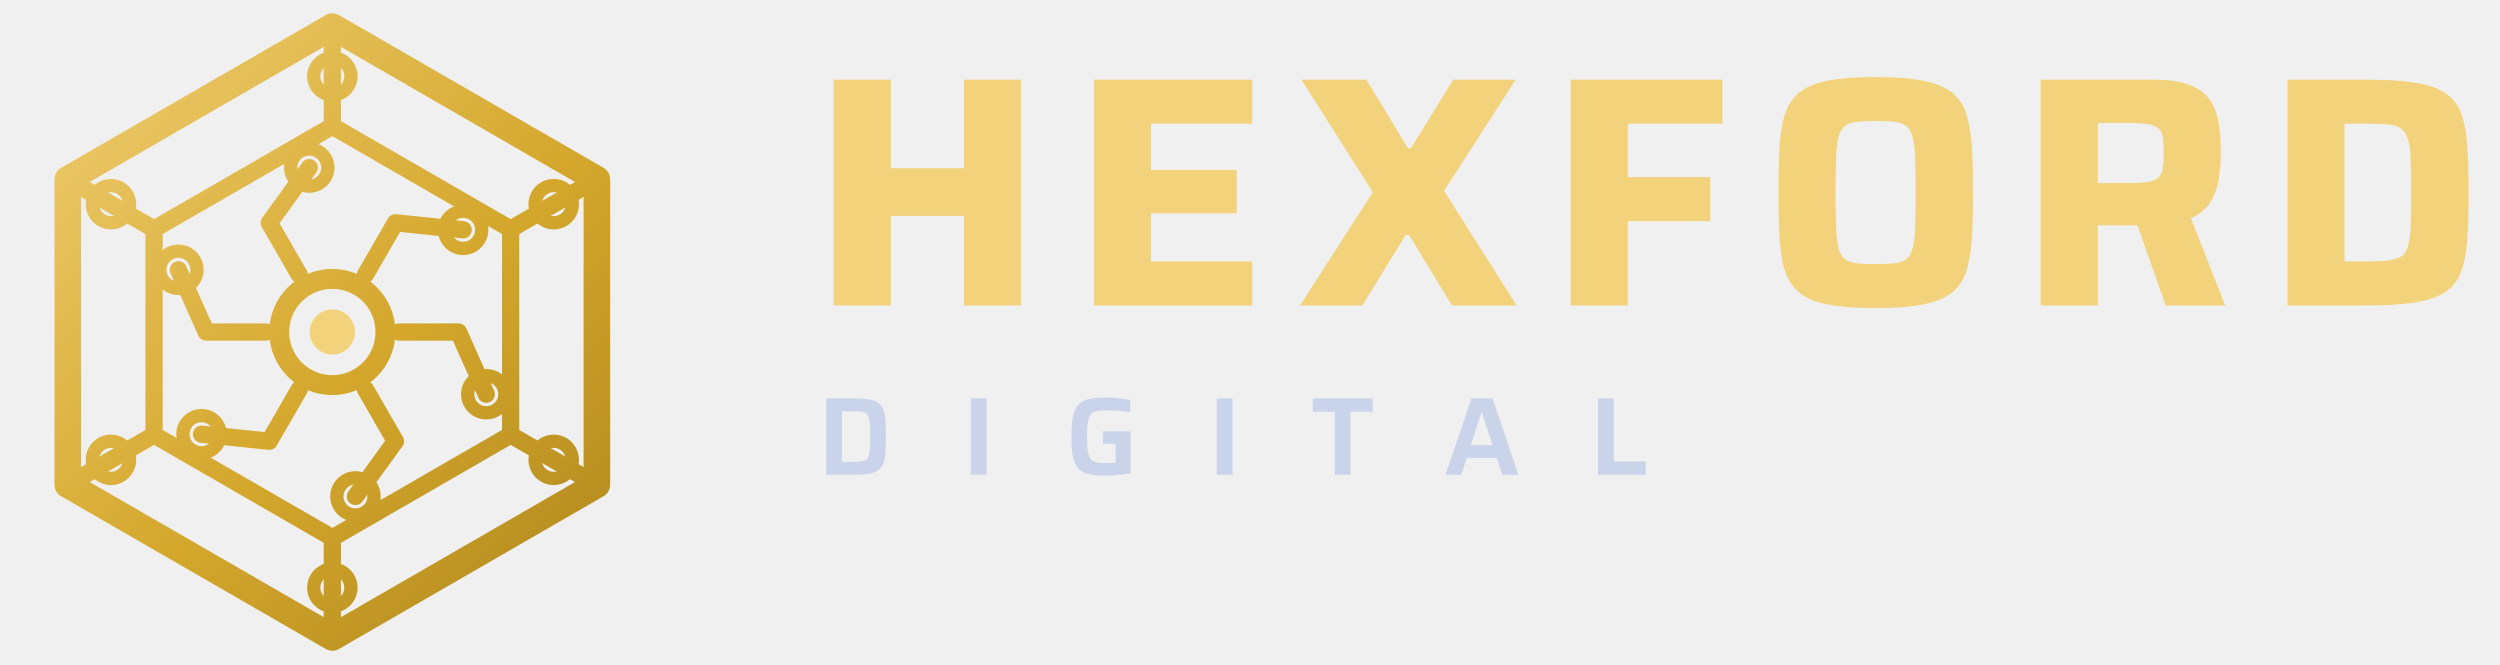
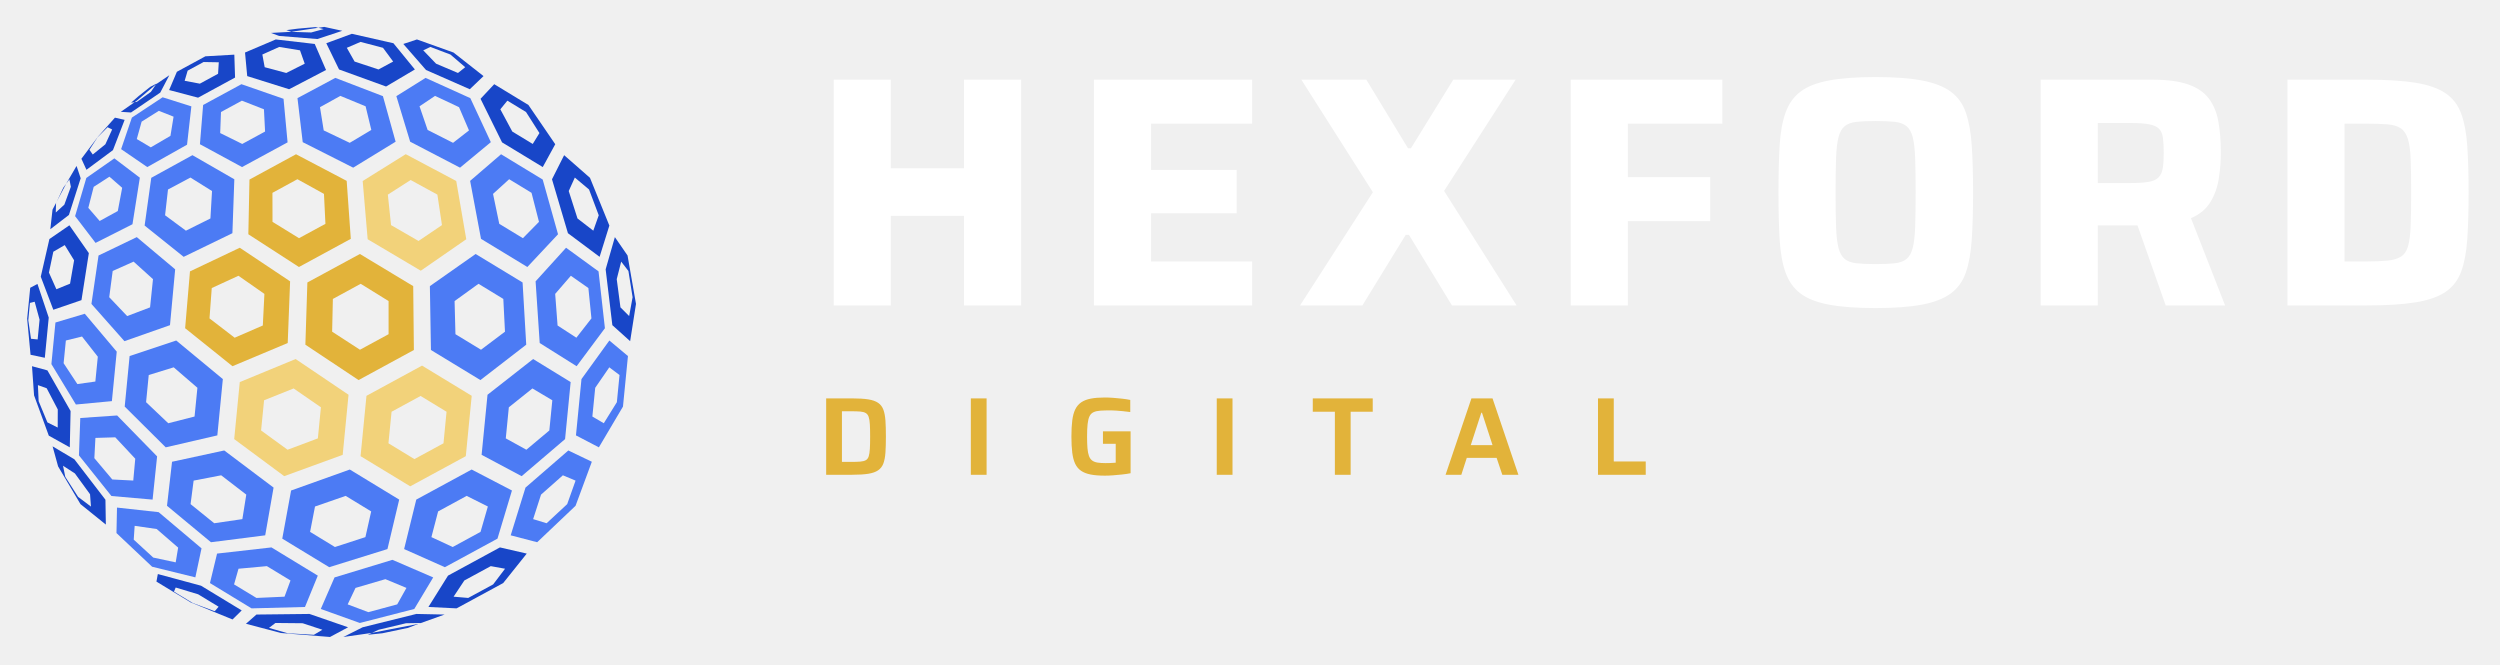
<svg xmlns="http://www.w3.org/2000/svg" viewBox="0 0 376.4 100" width="1506" height="400" role="img" aria-label="Hexford Digital">
  <g>
-     <defs>
-       <linearGradient id="hxg" x1="0" y1="0" x2="100" y2="100" gradientUnits="userSpaceOnUse">
-         <stop offset="0" stop-color="#F2D27A" />
-         <stop offset="0.55" stop-color="#D4A72C" />
-         <stop offset="1" stop-color="#A8811A" />
-       </linearGradient>
-     </defs>
-     <g fill="none" stroke="url(#hxg)" stroke-linecap="round" stroke-linejoin="round">
-       <polygon points="50.0,4.0 89.84,27.0 89.84,73.0 50.0,96.0 10.16,73.0 10.16,27.0" stroke-width="4" />
-       <polygon points="50.0,19.0 76.85,34.5 76.85,65.5 50.0,81.0 23.15,65.5 23.15,34.5" stroke-width="2.6" />
-       <polyline points="55.0,41.34 59.5,33.55 69.7,34.61" stroke-width="2.6" />
-       <circle cx="69.7" cy="34.61" r="2.8" stroke-width="2" />
-       <line x1="50.0" y1="19.0" x2="50.0" y2="4.0" stroke-width="2.6" />
-       <circle cx="50.0" cy="11.5" r="2.8" stroke-width="2" />
-       <polyline points="60.0,50.0 69.0,50.0 73.18,59.37" stroke-width="2.6" />
-       <circle cx="73.18" cy="59.37" r="2.8" stroke-width="2" />
-       <line x1="76.85" y1="34.5" x2="89.84" y2="27.0" stroke-width="2.6" />
-       <circle cx="83.34" cy="30.75" r="2.8" stroke-width="2" />
-       <polyline points="55.0,58.66 59.5,66.45 53.48,74.76" stroke-width="2.6" />
-       <circle cx="53.48" cy="74.76" r="2.8" stroke-width="2" />
-       <line x1="76.85" y1="65.5" x2="89.84" y2="73.0" stroke-width="2.6" />
-       <circle cx="83.34" cy="69.25" r="2.8" stroke-width="2" />
-       <polyline points="45.0,58.66 40.5,66.45 30.3,65.39" stroke-width="2.6" />
-       <circle cx="30.3" cy="65.39" r="2.8" stroke-width="2" />
-       <line x1="50.0" y1="81.0" x2="50.0" y2="96.0" stroke-width="2.6" />
-       <circle cx="50.0" cy="88.5" r="2.8" stroke-width="2" />
-       <polyline points="40.0,50.0 31.0,50.0 26.82,40.63" stroke-width="2.6" />
-       <circle cx="26.82" cy="40.63" r="2.8" stroke-width="2" />
-       <line x1="23.15" y1="65.5" x2="10.16" y2="73.0" stroke-width="2.6" />
-       <circle cx="16.66" cy="69.25" r="2.8" stroke-width="2" />
-       <polyline points="45.0,41.34 40.5,33.55 46.52,25.24" stroke-width="2.6" />
-       <circle cx="46.52" cy="25.24" r="2.8" stroke-width="2" />
-       <line x1="23.15" y1="34.5" x2="10.16" y2="27.0" stroke-width="2.6" />
-       <circle cx="16.66" cy="30.75" r="2.8" stroke-width="2" />
-       <circle cx="50" cy="50" r="8" stroke-width="3" />
-     </g>
-     <circle cx="50" cy="50" r="3.4" fill="#F2D27A" />
+     <path d="M23.52,12.64 L25.45,11.33 L24.08,13.95 L19.68,16.94 L18.14,16.84 L20.55,15.16 Z M20.83,14.47 L19.69,15.46 L20.56,15.34 L22.67,13.84 L23.52,12.59 L22.56,13.09 Z" fill="#1846C8" fill-rule="evenodd" />
+     <path d="M43.81,4.79 L48.78,4.05 L51.50,4.64 L47.75,5.88 L41.98,5.41 L40.75,4.96 Z M43.07,4.54 L43.90,4.80 L46.82,4.89 L48.69,4.38 L47.45,4.08 L44.75,4.32 Z" fill="#1846C8" fill-rule="evenodd" />
+     <path d="M62.65,92.46 L66.91,92.55 L63.02,93.94 L55.85,95.33 L51.66,95.93 L54.56,94.47 Z M56.98,94.84 L55.34,95.60 L57.54,95.37 L61.40,94.56 L63.31,93.82 L61.09,93.86 Z" fill="#1846C8" fill-rule="evenodd" />
+     <path d="M11.48,24.99 L12.10,26.85 L10.33,32.37 L7.53,34.52 L7.86,31.57 L10.00,27.52 Z M9.47,28.29 L8.39,30.59 L8.35,32.00 L9.64,30.82 L10.62,28.13 L10.40,27.01 Z" fill="#1846C8" fill-rule="evenodd" />
+     <path d="M17.26,17.72 L18.72,18.05 L16.96,22.61 L12.97,25.57 L12.21,23.91 L14.69,20.60 Z M14.64,20.68 L13.42,22.56 L13.92,23.27 L15.82,21.73 L16.84,19.50 L16.15,19.16 Z" fill="#1846C8" fill-rule="evenodd" />
+     <path d="M30.23,88.21 L36.35,91.93 L34.97,93.29 L28.66,90.72 L23.51,87.59 L23.72,86.45 Z M26.41,88.48 L26.15,89.10 L28.97,90.81 L32.29,92.05 L32.87,91.37 L29.79,89.50 Z" fill="#1846C8" fill-rule="evenodd" />
+     <path d="M46.56,92.46 L52.37,94.47 L49.65,95.93 L42.26,95.33 L36.99,93.94 L38.57,92.55 Z M41.43,93.82 L40.46,94.56 L43.28,95.37 L47.22,95.60 L48.50,94.84 L45.53,93.86 Z" fill="#1846C8" fill-rule="evenodd" />
+     <path d="M5.59,42.76 L7.29,47.83 L6.70,53.88 L4.55,53.43 L4.04,48.01 L4.50,43.34 Z M4.46,45.62 L4.21,48.23 L4.62,51.02 L5.62,51.12 L5.91,48.14 L5.17,45.44 Z" fill="#1846C8" fill-rule="evenodd" />
+     <path d="M11.15,69.17 L15.83,75.26 L15.89,79.00 L12.07,75.92 L8.70,70.24 L7.87,67.22 Z M9.44,70.14 L9.78,71.81 L11.71,74.83 L13.65,76.29 L13.51,74.43 L11.23,71.30 Z" fill="#1846C8" fill-rule="evenodd" />
+     <path d="M92.55,35.71 L94.46,38.48 L95.73,45.77 L94.85,51.38 L92.17,48.97 L91.16,40.56 Z M92.83,42.04 L93.39,46.29 L94.70,47.60 L95.22,44.76 L94.59,40.81 L93.50,39.40 Z" fill="#1846C8" fill-rule="evenodd" />
+     <path d="M62.74,5.94 L68.25,7.91 L72.77,11.46 L70.70,13.44 L64.11,10.54 L60.69,6.62 Z M63.69,7.58 L65.62,9.59 L68.92,10.99 L70.01,10.12 L67.78,8.21 L64.76,7.07 Z" fill="#1846C8" fill-rule="evenodd" />
+     <path d="M7.09,55.78 L10.58,61.90 L10.46,67.37 L7.30,65.61 L5.08,59.54 L4.77,55.15 Z M5.66,58.00 L5.77,60.42 L7.09,63.61 L8.64,64.39 L8.65,61.66 L6.98,58.47 Z" fill="#1846C8" fill-rule="evenodd" />
+     <path d="M75.24,82.44 L79.28,83.37 L75.73,87.81 L68.71,91.62 L64.47,91.41 L67.42,86.69 Z M69.88,87.42 L68.26,89.86 L70.46,90.05 L74.22,88.01 L76.01,85.65 L73.86,85.26 Z" fill="#1846C8" fill-rule="evenodd" />
+     <path d="M30.88,8.48 L35.24,8.23 L35.35,11.68 L29.78,14.71 L25.42,13.56 L26.59,10.81 Z M28.21,10.64 L27.76,12.17 L30.05,12.60 L32.79,11.11 L32.90,9.38 L30.61,9.34 Z" fill="#1846C8" fill-rule="evenodd" />
+     <path d="M84.91,23.37 L88.80,26.78 L91.72,33.97 L90.25,38.68 L85.48,35.12 L83.08,27.00 Z M85.60,28.77 L86.92,32.90 L89.30,34.74 L90.12,32.42 L88.66,28.54 L86.52,26.74 Z" fill="#1846C8" fill-rule="evenodd" />
+     <path d="M74.38,12.68 L79.53,15.81 L83.57,21.72 L81.69,25.16 L75.56,21.44 L72.32,14.88 Z M75.30,16.46 L77.10,19.81 L80.18,21.68 L81.19,20.04 L79.17,16.87 L76.36,15.16 Z" fill="#1846C8" fill-rule="evenodd" />
+     <path d="M91.72,51.28 L94.52,53.62 L93.77,61.23 L90.14,67.37 L86.69,65.57 L87.52,57.09 Z M89.59,58.40 L89.16,62.73 L90.88,63.74 L92.85,60.57 L93.25,56.48 L91.71,55.32 Z" fill="#4C7BF4" fill-rule="evenodd" />
+     <path d="M52.94,5.09 L59.20,6.51 L62.43,10.46 L58.09,13.03 L51.01,10.46 L49.09,6.51 Z M52.18,7.20 L53.35,9.27 L56.95,10.46 L59.16,9.27 L57.63,7.20 L54.25,6.31 Z" fill="#1846C8" fill-rule="evenodd" />
+     <path d="M10.40,33.93 L13.33,38.12 L12.22,45.20 L7.98,46.65 L6.09,41.67 L7.39,36.00 Z M7.98,37.91 L7.32,41.05 L8.44,43.56 L10.50,42.72 L11.11,39.20 L9.70,36.91 Z" fill="#1846C8" fill-rule="evenodd" />
+     <path d="M85.54,67.84 L89.08,69.54 L86.63,76.17 L80.85,81.66 L76.86,80.62 L79.09,73.43 Z M81.43,74.49 L80.24,78.18 L82.27,78.80 L85.37,75.92 L86.63,72.38 L84.72,71.58 Z" fill="#4C7BF4" fill-rule="evenodd" />
+     <path d="M41.48,5.94 L47.35,6.62 L49.05,10.54 L43.49,13.44 L37.18,11.46 L36.85,7.91 Z M39.46,8.21 L39.81,10.12 L43.06,10.99 L45.84,9.59 L45.13,7.58 L42.00,7.07 Z" fill="#1846C8" fill-rule="evenodd" />
+     <path d="M23.84,77.13 L30.30,82.58 L29.37,86.95 L22.86,85.35 L17.49,80.28 L17.57,76.44 Z M20.23,79.19 L20.09,81.27 L23.03,83.97 L26.41,84.69 L26.78,82.47 L23.55,79.67 Z" fill="#4C7BF4" fill-rule="evenodd" />
+     <path d="M24.44,14.65 L28.77,16.02 L28.12,21.79 L22.13,25.16 L18.19,22.46 L19.81,17.71 Z M21.28,18.32 L20.55,20.94 L22.66,22.19 L25.62,20.46 L26.09,17.57 L23.87,16.69 Z" fill="#4C7BF4" fill-rule="evenodd" />
+     <path d="M59.05,84.31 L65.19,86.96 L62.34,91.71 L54.14,93.82 L48.26,91.71 L50.33,86.96 Z M53.49,88.54 L52.31,91.02 L55.42,92.19 L59.77,91.02 L61.16,88.54 L57.99,87.22 Z" fill="#4C7BF4" fill-rule="evenodd" />
+     <path d="M17.17,23.85 L21.01,26.76 L19.90,33.77 L14.34,36.58 L11.26,32.55 L12.95,26.80 Z M14.06,28.14 L13.25,31.30 L14.96,33.28 L17.69,31.78 L18.35,28.28 L16.43,26.61 Z" fill="#4C7BF4" fill-rule="evenodd" />
+     <path d="M40.83,82.44 L47.81,86.69 L45.88,91.41 L37.83,91.62 L31.57,87.81 L32.64,83.37 Z M35.87,85.65 L35.20,88.01 L38.57,90.05 L42.80,89.86 L43.70,87.42 L40.14,85.26 Z" fill="#4C7BF4" fill-rule="evenodd" />
+     <path d="M12.72,47.25 L17.53,52.96 L16.80,60.41 L11.38,60.92 L7.69,54.83 L8.30,48.57 Z M9.87,51.28 L9.53,54.70 L11.60,57.84 L14.31,57.46 L14.68,53.72 L12.30,50.68 Z" fill="#4C7BF4" fill-rule="evenodd" />
+     <path d="M17.59,62.57 L23.61,68.73 L22.93,75.24 L16.73,74.70 L11.84,68.58 L12.04,62.95 Z M14.32,65.95 L14.16,69.00 L16.86,72.21 L20.02,72.37 L20.32,69.08 L17.31,65.86 Z" fill="#4C7BF4" fill-rule="evenodd" />
+     <path d="M85.20,37.31 L90.09,40.87 L91.05,49.43 L86.79,55.15 L81.23,51.66 L80.61,42.37 Z M83.56,44.26 L83.92,49.02 L86.75,50.86 L89.02,47.95 L88.56,43.38 L85.92,41.53 Z" fill="#4C7BF4" fill-rule="evenodd" />
+     <path d="M64.04,11.73 L70.78,14.78 L73.87,21.41 L69.23,25.25 L61.72,21.34 L59.64,14.48 Z M63.13,16.01 L64.35,19.57 L68.18,21.51 L70.58,19.64 L69.08,16.14 L65.47,14.44 Z" fill="#4C7BF4" fill-rule="evenodd" />
+     <path d="M70.98,70.71 L77.05,73.87 L74.87,81.12 L66.95,85.42 L60.81,82.69 L62.64,75.24 Z M65.93,77.02 L64.92,80.89 L68.13,82.38 L72.32,80.10 L73.42,76.28 L70.23,74.68 Z" fill="#4C7BF4" fill-rule="evenodd" />
+     <path d="M36.31,12.68 L42.65,14.88 L43.26,21.44 L36.40,25.16 L30.06,21.72 L30.54,15.81 Z M33.23,16.87 L33.11,20.04 L36.43,21.68 L39.87,19.81 L39.70,16.46 L36.38,15.16 Z" fill="#4C7BF4" fill-rule="evenodd" />
+     <path d="M75.41,23.23 L81.68,27.04 L83.99,35.28 L79.37,40.21 L72.39,35.97 L70.75,27.24 Z M74.20,29.20 L75.14,33.71 L78.70,35.87 L81.12,33.41 L80.00,29.04 L76.63,26.99 Z" fill="#4C7BF4" fill-rule="evenodd" />
+     <path d="M80.24,54.07 L85.89,57.54 L85.05,66.13 L78.51,71.71 L72.48,68.50 L73.37,59.45 Z M76.58,61.34 L76.12,66.02 L79.22,67.73 L82.68,64.83 L83.13,60.28 L80.13,58.50 Z" fill="#4C7BF4" fill-rule="evenodd" />
+     <path d="M50.45,11.73 L57.62,14.48 L59.53,21.34 L53.14,25.25 L45.54,21.41 L44.75,14.78 Z M48.14,16.14 L48.70,19.64 L52.62,21.51 L55.87,19.57 L55.01,16.01 L51.21,14.44 Z" fill="#4C7BF4" fill-rule="evenodd" />
+     <path d="M20.55,35.71 L26.33,40.56 L25.55,48.97 L18.69,51.38 L13.72,45.77 L14.79,38.48 Z M16.92,40.81 L16.40,44.76 L19.10,47.60 L22.55,46.29 L22.99,42.04 L20.07,39.40 Z" fill="#4C7BF4" fill-rule="evenodd" />
+     <path d="M33.72,67.84 L41.15,73.43 L39.89,80.62 L31.72,81.66 L25.10,76.17 L25.86,69.54 Z M29.11,72.38 L28.65,75.92 L32.21,78.80 L36.45,78.18 L37.04,74.49 L33.26,71.58 Z" fill="#4C7BF4" fill-rule="evenodd" />
+     <path d="M28.93,23.37 L35.24,27.00 L34.95,35.12 L27.61,38.68 L21.73,33.97 L22.73,26.78 Z M25.25,28.54 L24.81,32.42 L27.95,34.74 L31.64,32.90 L31.88,28.77 L28.63,26.74 Z" fill="#4C7BF4" fill-rule="evenodd" />
+     <path d="M52.63,70.71 L60.07,75.24 L58.30,82.69 L49.53,85.42 L42.46,81.12 L43.79,73.87 Z M47.39,76.28 L46.65,80.10 L50.39,82.38 L54.98,80.89 L55.85,77.02 L52.01,74.68 Z" fill="#4C7BF4" fill-rule="evenodd" />
+     <path d="M26.49,51.28 L33.51,57.09 L32.68,65.57 L24.91,67.37 L18.73,61.23 L19.47,53.62 Z M22.35,56.48 L21.95,60.57 L25.29,63.74 L29.25,62.73 L29.68,58.40 L26.11,55.32 Z" fill="#4C7BF4" fill-rule="evenodd" />
+     <path d="M71.58,38.25 L78.65,42.54 L79.20,51.91 L72.30,57.24 L64.85,52.71 L64.69,43.09 Z M68.41,45.34 L68.54,50.33 L72.39,52.67 L76.00,49.95 L75.75,45.02 L72.01,42.74 Z" fill="#4C7BF4" fill-rule="evenodd" />
+     <path d="M61.05,23.22 L68.66,27.26 L70.17,36.03 L63.32,40.77 L55.32,36.03 L54.57,27.26 Z M58.36,29.31 L58.84,33.90 L62.98,36.29 L66.51,33.90 L65.82,29.31 L61.79,27.11 Z" fill="#F2D27A" fill-rule="evenodd" />
+     <path d="M63.51,55.06 L70.99,59.61 L70.10,68.70 L61.73,73.24 L54.25,68.70 L55.14,59.61 Z M58.92,62.01 L58.45,66.76 L62.36,69.14 L66.74,66.76 L67.20,62.01 L63.29,59.63 Z" fill="#F2D27A" fill-rule="evenodd" />
+     <path d="M44.53,23.23 L52.16,27.24 L52.78,35.97 L44.97,40.21 L37.35,35.28 L37.52,27.04 Z M40.98,29.04 L40.99,33.41 L44.98,35.87 L48.96,33.71 L48.74,29.20 L44.74,26.99 Z" fill="#E2B33A" fill-rule="evenodd" />
+     <path d="M36.06,37.31 L43.64,42.37 L43.28,51.66 L34.96,55.15 L27.83,49.43 L28.56,40.87 Z M31.84,43.38 L31.50,47.95 L35.29,50.86 L39.53,49.02 L39.77,44.26 L35.86,41.53 Z" fill="#E2B33A" fill-rule="evenodd" />
+     <path d="M44.47,54.07 L52.44,59.45 L51.56,68.50 L42.75,71.71 L35.22,66.13 L36.06,57.54 Z M39.72,60.28 L39.27,64.83 L43.26,67.73 L47.82,66.02 L48.28,61.34 L44.17,58.50 Z" fill="#F2D27A" fill-rule="evenodd" />
+     <path d="M54.15,38.25 L62.18,43.09 L62.28,52.71 L53.95,57.24 L45.94,51.91 L46.24,42.54 Z M50.08,45.02 L49.97,49.95 L54.16,52.67 L58.47,50.33 L58.47,45.34 L54.27,42.74 Z" fill="#E2B33A" fill-rule="evenodd" />
  </g>
-   <path transform="translate(122.00 46.00) scale(0.04942)" d="M71 0V-688H245V-418H468V-688H642V0H468V-273H245V0Z M864.0 0V-688H1346.0V-554H1038.0V-413H1299.0V-281H1038.0V-134H1346.0V0Z M1492.0 0 1714.0 -345 1496.0 -688H1694.0L1821.0 -479H1830.0L1959.0 -688H2149.0L1931.0 -349L2152.0 0H1955.0L1824.0 -215H1814.0L1682.0 0Z M2317.0 0V-688H2779.0V-554H2491.0V-391H2742.0V-257H2491.0V0Z M3246.0 8Q3159.0 8 3103.5 -2.5Q3048.0 -13 3017.0 -36.5Q2986.0 -60 2971.5 -100.5Q2957.0 -141 2953.5 -201.0Q2950.0 -261 2950.0 -344Q2950.0 -427 2953.5 -487.0Q2957.0 -547 2971.5 -587.5Q2986.0 -628 3017.0 -651.5Q3048.0 -675 3103.5 -685.5Q3159.0 -696 3246.0 -696Q3332.0 -696 3387.5 -685.5Q3443.0 -675 3475.0 -651.5Q3507.0 -628 3521.0 -587.5Q3535.0 -547 3539.0 -487.0Q3543.0 -427 3543.0 -344Q3543.0 -261 3539.0 -201.0Q3535.0 -141 3521.0 -100.5Q3507.0 -60 3475.0 -36.5Q3443.0 -13 3387.5 -2.5Q3332.0 8 3246.0 8ZM3246.0 -126Q3282.0 -126 3304.5 -128.5Q3327.0 -131 3340.0 -141.5Q3353.0 -152 3359.0 -175.0Q3365.0 -198 3366.5 -239.0Q3368.0 -280 3368.0 -344Q3368.0 -408 3366.5 -449.0Q3365.0 -490 3359.0 -513.0Q3353.0 -536 3340.0 -546.5Q3327.0 -557 3304.5 -559.5Q3282.0 -562 3246.0 -562Q3211.0 -562 3188.0 -559.5Q3165.0 -557 3152.0 -546.5Q3139.0 -536 3133.0 -513.0Q3127.0 -490 3125.5 -449.0Q3124.0 -408 3124.0 -344Q3124.0 -280 3125.5 -239.0Q3127.0 -198 3133.0 -175.0Q3139.0 -152 3152.0 -141.5Q3165.0 -131 3188.0 -128.5Q3211.0 -126 3246.0 -126Z M3749.0 0V-688H4090.0Q4157.0 -688 4198.5 -673.5Q4240.0 -659 4261.5 -630.5Q4283.0 -602 4290.5 -560.5Q4298.0 -519 4298.0 -466Q4298.0 -427 4292.0 -387.5Q4286.0 -348 4266.5 -315.5Q4247.0 -283 4207.0 -266L4311.0 0H4130.0L4044.0 -244Q4040.0 -244 4035.0 -244H3923.0V0ZM3923.0 -373H4023.0Q4057.0 -373 4077.5 -376.5Q4098.0 -380 4108.0 -390.0Q4118.0 -400 4121.0 -418.0Q4124.0 -436 4124.0 -464Q4124.0 -493 4121.5 -511.0Q4119.0 -529 4109.5 -538.5Q4100.0 -548 4079.5 -552.0Q4059.0 -556 4023.0 -556H3923.0Z M4501.0 0V-688H4742.0Q4834.0 -688 4892.0 -678.5Q4950.0 -669 4983.0 -646.5Q5016.0 -624 5030.5 -584.5Q5045.0 -545 5049.0 -486.0Q5053.0 -427 5053.0 -344Q5053.0 -261 5049.0 -202.0Q5045.0 -143 5030.5 -103.5Q5016.0 -64 4983.0 -41.5Q4950.0 -19 4892.0 -9.5Q4834.0 0 4742.0 0ZM4675.0 -134H4738.0Q4779.0 -134 4805.0 -136.5Q4831.0 -139 4846.5 -148.5Q4862.0 -158 4868.5 -180.5Q4875.0 -203 4876.5 -242.5Q4878.0 -282 4878.0 -344Q4878.0 -406 4876.5 -445.5Q4875.0 -485 4868.0 -507.5Q4861.0 -530 4846.0 -540.0Q4831.0 -550 4805.0 -552.0Q4779.0 -554 4738.0 -554H4675.0Z" fill="#F2D27A" />
-   <path transform="translate(123.00 71.50) scale(0.01672)" d="M82 0V-688H316Q405 -688 461.5 -679.0Q518 -670 550.5 -647.5Q583 -625 597.5 -585.5Q612 -546 616.0 -487.0Q620 -428 620 -344Q620 -260 616.0 -201.0Q612 -142 597.5 -102.5Q583 -63 550.5 -40.5Q518 -18 461.5 -9.0Q405 0 316 0ZM224 -116H308Q357 -116 388.5 -118.5Q420 -121 438.5 -131.0Q457 -141 465.0 -165.5Q473 -190 475.5 -233.0Q478 -276 478 -344Q478 -411 475.5 -454.5Q473 -498 464.5 -522.0Q456 -546 437.5 -556.5Q419 -567 388.0 -569.5Q357 -572 308 -572H224Z M1385.0 0V-688H1527.0V0Z M2593.0 8Q2518.0 8 2465.5 -2.0Q2413.0 -12 2378.5 -35.5Q2344.0 -59 2325.0 -99.0Q2306.0 -139 2298.5 -199.5Q2291.0 -260 2291.0 -344Q2291.0 -428 2298.5 -488.5Q2306.0 -549 2325.5 -589.0Q2345.0 -629 2379.5 -652.5Q2414.0 -676 2466.0 -686.0Q2518.0 -696 2593.0 -696Q2626.0 -696 2666.5 -693.0Q2707.0 -690 2747.0 -685.5Q2787.0 -681 2821.0 -674V-565Q2786.0 -570 2753.0 -573.0Q2720.0 -576 2693.0 -578.0Q2666.0 -580 2648.0 -580Q2591.0 -580 2553.0 -577.5Q2515.0 -575 2491.0 -564.0Q2467.0 -553 2454.5 -528.0Q2442.0 -503 2437.0 -458.5Q2432.0 -414 2432.0 -344Q2432.0 -282 2435.5 -240.0Q2439.0 -198 2448.5 -171.0Q2458.0 -144 2476.5 -129.5Q2495.0 -115 2524.5 -110.0Q2554.0 -105 2598.0 -105Q2614.0 -105 2631.5 -105.5Q2649.0 -106 2664.5 -107.0Q2680.0 -108 2690.0 -109V-279H2575.0V-391H2824.0V-14Q2790.0 -7 2748.0 -2.5Q2706.0 2 2666.0 5.0Q2626.0 8 2593.0 8Z M3600.0 0V-688H3742.0V0Z M4664.0 0V-568H4465.0V-688H5005.0V-568H4806.0V0Z M5661.0 0 5894.0 -688H6084.0L6317.0 0H6172.0L6121.0 -152H5852.0L5803.0 0ZM5888.0 -267H6084.0L5989.0 -559H5983.0Z M7034.0 0V-688H7176.0V-120H7464.0V0Z" fill="#C9D3EA" />
+   <path transform="translate(122.00 46.00) scale(0.04942)" d="M71 0V-688H245V-418H468V-688H642V0H468V-273H245V0Z M864.0 0V-688H1346.0V-554H1038.0V-413H1299.0V-281H1038.0V-134H1346.0V0Z M1492.0 0 1714.0 -345 1496.0 -688H1694.0L1821.0 -479H1830.0L1959.0 -688H2149.0L1931.0 -349L2152.0 0H1955.0L1824.0 -215H1814.0L1682.0 0Z M2317.0 0V-688H2779.0V-554H2491.0V-391H2742.0V-257H2491.0V0Z M3246.0 8Q3159.0 8 3103.5 -2.5Q3048.0 -13 3017.0 -36.5Q2986.0 -60 2971.5 -100.5Q2957.0 -141 2953.5 -201.0Q2950.0 -261 2950.0 -344Q2950.0 -427 2953.5 -487.0Q2957.0 -547 2971.5 -587.5Q2986.0 -628 3017.0 -651.5Q3048.0 -675 3103.5 -685.5Q3159.0 -696 3246.0 -696Q3332.0 -696 3387.5 -685.5Q3443.0 -675 3475.0 -651.5Q3507.0 -628 3521.0 -587.5Q3535.0 -547 3539.0 -487.0Q3543.0 -427 3543.0 -344Q3543.0 -261 3539.0 -201.0Q3535.0 -141 3521.0 -100.5Q3507.0 -60 3475.0 -36.5Q3443.0 -13 3387.5 -2.5Q3332.0 8 3246.0 8ZM3246.0 -126Q3282.0 -126 3304.5 -128.5Q3327.0 -131 3340.0 -141.5Q3353.0 -152 3359.0 -175.0Q3365.0 -198 3366.5 -239.0Q3368.0 -280 3368.0 -344Q3368.0 -408 3366.5 -449.0Q3365.0 -490 3359.0 -513.0Q3353.0 -536 3340.0 -546.5Q3327.0 -557 3304.5 -559.5Q3282.0 -562 3246.0 -562Q3211.0 -562 3188.0 -559.5Q3165.0 -557 3152.0 -546.5Q3139.0 -536 3133.0 -513.0Q3127.0 -490 3125.5 -449.0Q3124.0 -408 3124.0 -344Q3124.0 -280 3125.5 -239.0Q3127.0 -198 3133.0 -175.0Q3139.0 -152 3152.0 -141.5Q3165.0 -131 3188.0 -128.5Q3211.0 -126 3246.0 -126Z M3749.0 0V-688H4090.0Q4157.0 -688 4198.5 -673.5Q4240.0 -659 4261.5 -630.5Q4283.0 -602 4290.5 -560.5Q4298.0 -519 4298.0 -466Q4298.0 -427 4292.0 -387.5Q4286.0 -348 4266.5 -315.5Q4247.0 -283 4207.0 -266L4311.0 0H4130.0L4044.0 -244Q4040.0 -244 4035.0 -244H3923.0V0ZM3923.0 -373H4023.0Q4057.0 -373 4077.5 -376.5Q4098.0 -380 4108.0 -390.0Q4118.0 -400 4121.0 -418.0Q4124.0 -436 4124.0 -464Q4124.0 -493 4121.5 -511.0Q4119.0 -529 4109.5 -538.5Q4100.0 -548 4079.5 -552.0Q4059.0 -556 4023.0 -556H3923.0Z M4501.0 0V-688H4742.0Q4834.0 -688 4892.0 -678.5Q4950.0 -669 4983.0 -646.5Q5016.0 -624 5030.5 -584.5Q5045.0 -545 5049.0 -486.0Q5053.0 -427 5053.0 -344Q5053.0 -261 5049.0 -202.0Q5045.0 -143 5030.5 -103.5Q5016.0 -64 4983.0 -41.5Q4950.0 -19 4892.0 -9.5Q4834.0 0 4742.0 0ZM4675.0 -134H4738.0Q4779.0 -134 4805.0 -136.5Q4831.0 -139 4846.5 -148.5Q4862.0 -158 4868.5 -180.5Q4875.0 -203 4876.5 -242.5Q4878.0 -282 4878.0 -344Q4878.0 -406 4876.5 -445.5Q4875.0 -485 4868.0 -507.5Q4861.0 -530 4846.0 -540.0Q4831.0 -550 4805.0 -552.0Q4779.0 -554 4738.0 -554H4675.0Z" fill="#FFFFFF" />
+   <path transform="translate(123.00 71.50) scale(0.01672)" d="M82 0V-688H316Q405 -688 461.5 -679.0Q518 -670 550.5 -647.5Q583 -625 597.5 -585.5Q612 -546 616.0 -487.0Q620 -428 620 -344Q620 -260 616.0 -201.0Q612 -142 597.5 -102.5Q583 -63 550.5 -40.5Q518 -18 461.5 -9.0Q405 0 316 0ZM224 -116H308Q357 -116 388.5 -118.5Q420 -121 438.5 -131.0Q457 -141 465.0 -165.5Q473 -190 475.5 -233.0Q478 -276 478 -344Q478 -411 475.5 -454.5Q473 -498 464.5 -522.0Q456 -546 437.5 -556.5Q419 -567 388.0 -569.5Q357 -572 308 -572H224Z M1385.0 0V-688H1527.0V0Z M2593.0 8Q2518.0 8 2465.5 -2.0Q2413.0 -12 2378.5 -35.5Q2344.0 -59 2325.0 -99.0Q2306.0 -139 2298.5 -199.5Q2291.0 -260 2291.0 -344Q2291.0 -428 2298.5 -488.5Q2306.0 -549 2325.5 -589.0Q2345.0 -629 2379.5 -652.5Q2414.0 -676 2466.0 -686.0Q2518.0 -696 2593.0 -696Q2626.0 -696 2666.5 -693.0Q2707.0 -690 2747.0 -685.5Q2787.0 -681 2821.0 -674V-565Q2786.0 -570 2753.0 -573.0Q2720.0 -576 2693.0 -578.0Q2666.0 -580 2648.0 -580Q2591.0 -580 2553.0 -577.5Q2515.0 -575 2491.0 -564.0Q2467.0 -553 2454.5 -528.0Q2442.0 -503 2437.0 -458.5Q2432.0 -414 2432.0 -344Q2432.0 -282 2435.5 -240.0Q2439.0 -198 2448.5 -171.0Q2458.0 -144 2476.5 -129.5Q2495.0 -115 2524.5 -110.0Q2554.0 -105 2598.0 -105Q2614.0 -105 2631.5 -105.5Q2649.0 -106 2664.5 -107.0Q2680.0 -108 2690.0 -109V-279H2575.0V-391H2824.0V-14Q2790.0 -7 2748.0 -2.5Q2706.0 2 2666.0 5.0Q2626.0 8 2593.0 8Z M3600.0 0V-688H3742.0V0Z M4664.0 0V-568H4465.0V-688H5005.0V-568H4806.0V0Z M5661.0 0 5894.0 -688H6084.0L6317.0 0H6172.0L6121.0 -152H5852.0L5803.0 0ZM5888.0 -267H6084.0L5989.0 -559H5983.0Z M7034.0 0V-688H7176.0V-120H7464.0V0Z" fill="#E2B33A" />
</svg>
